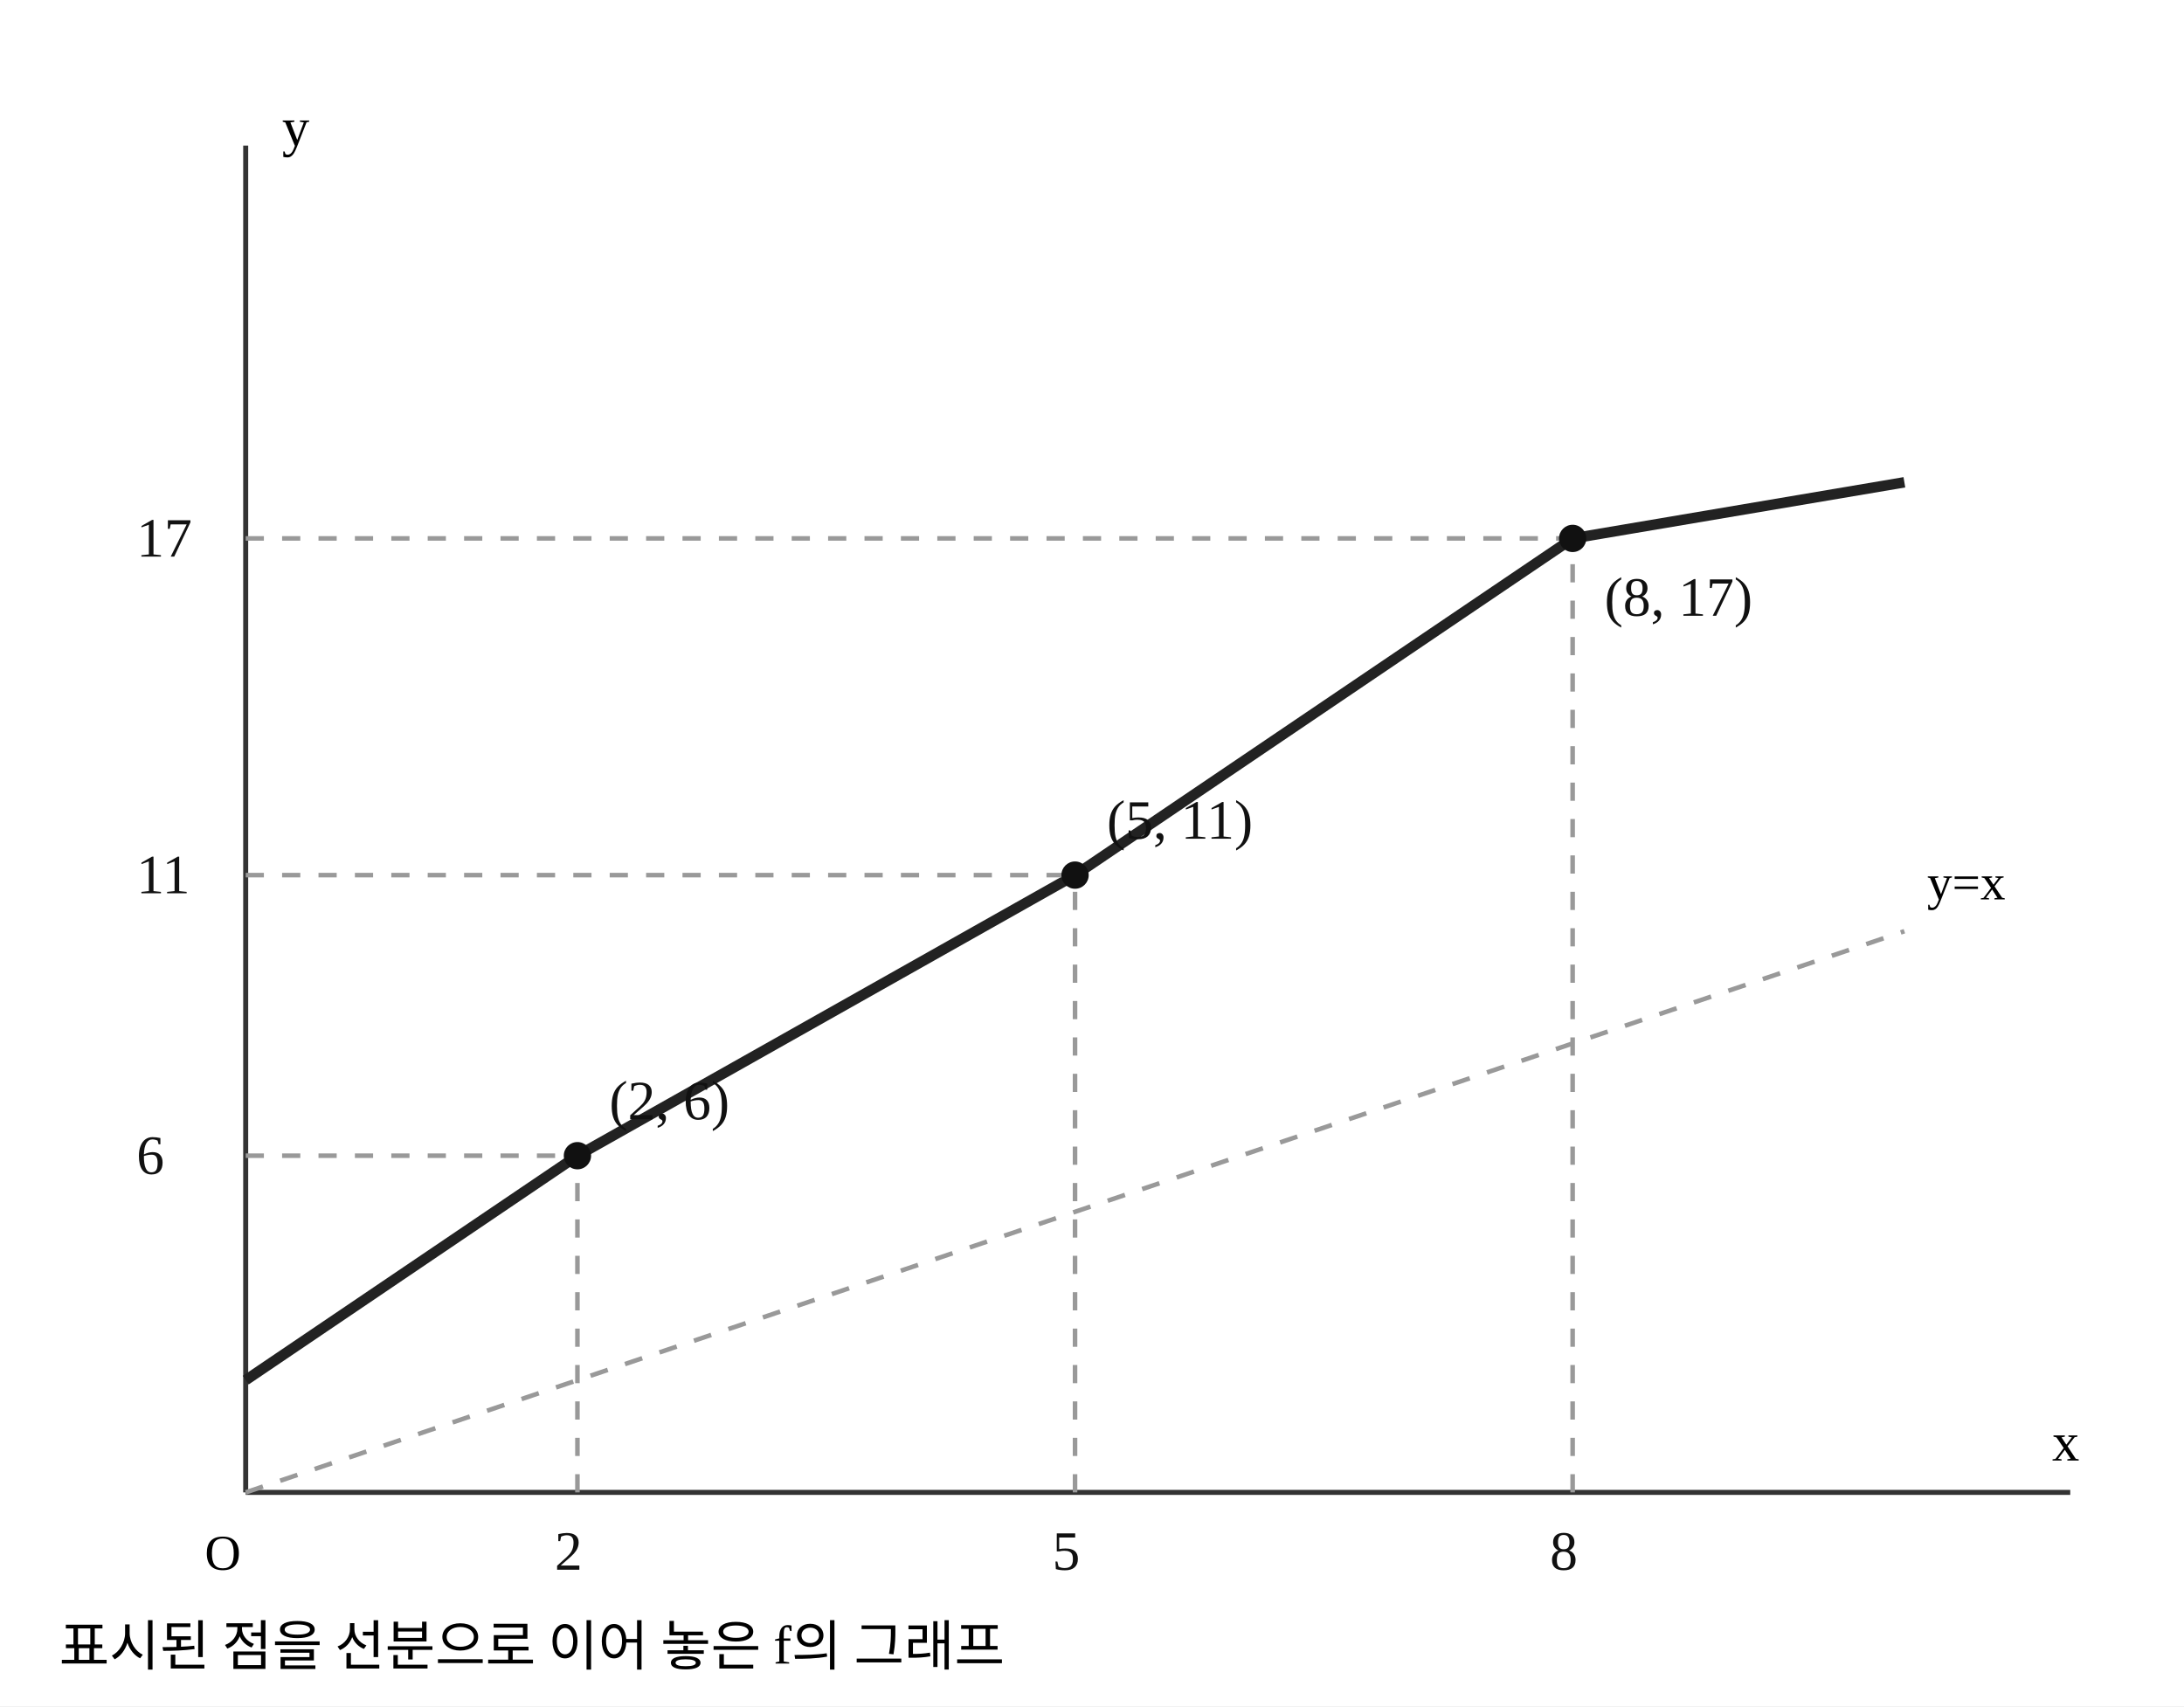
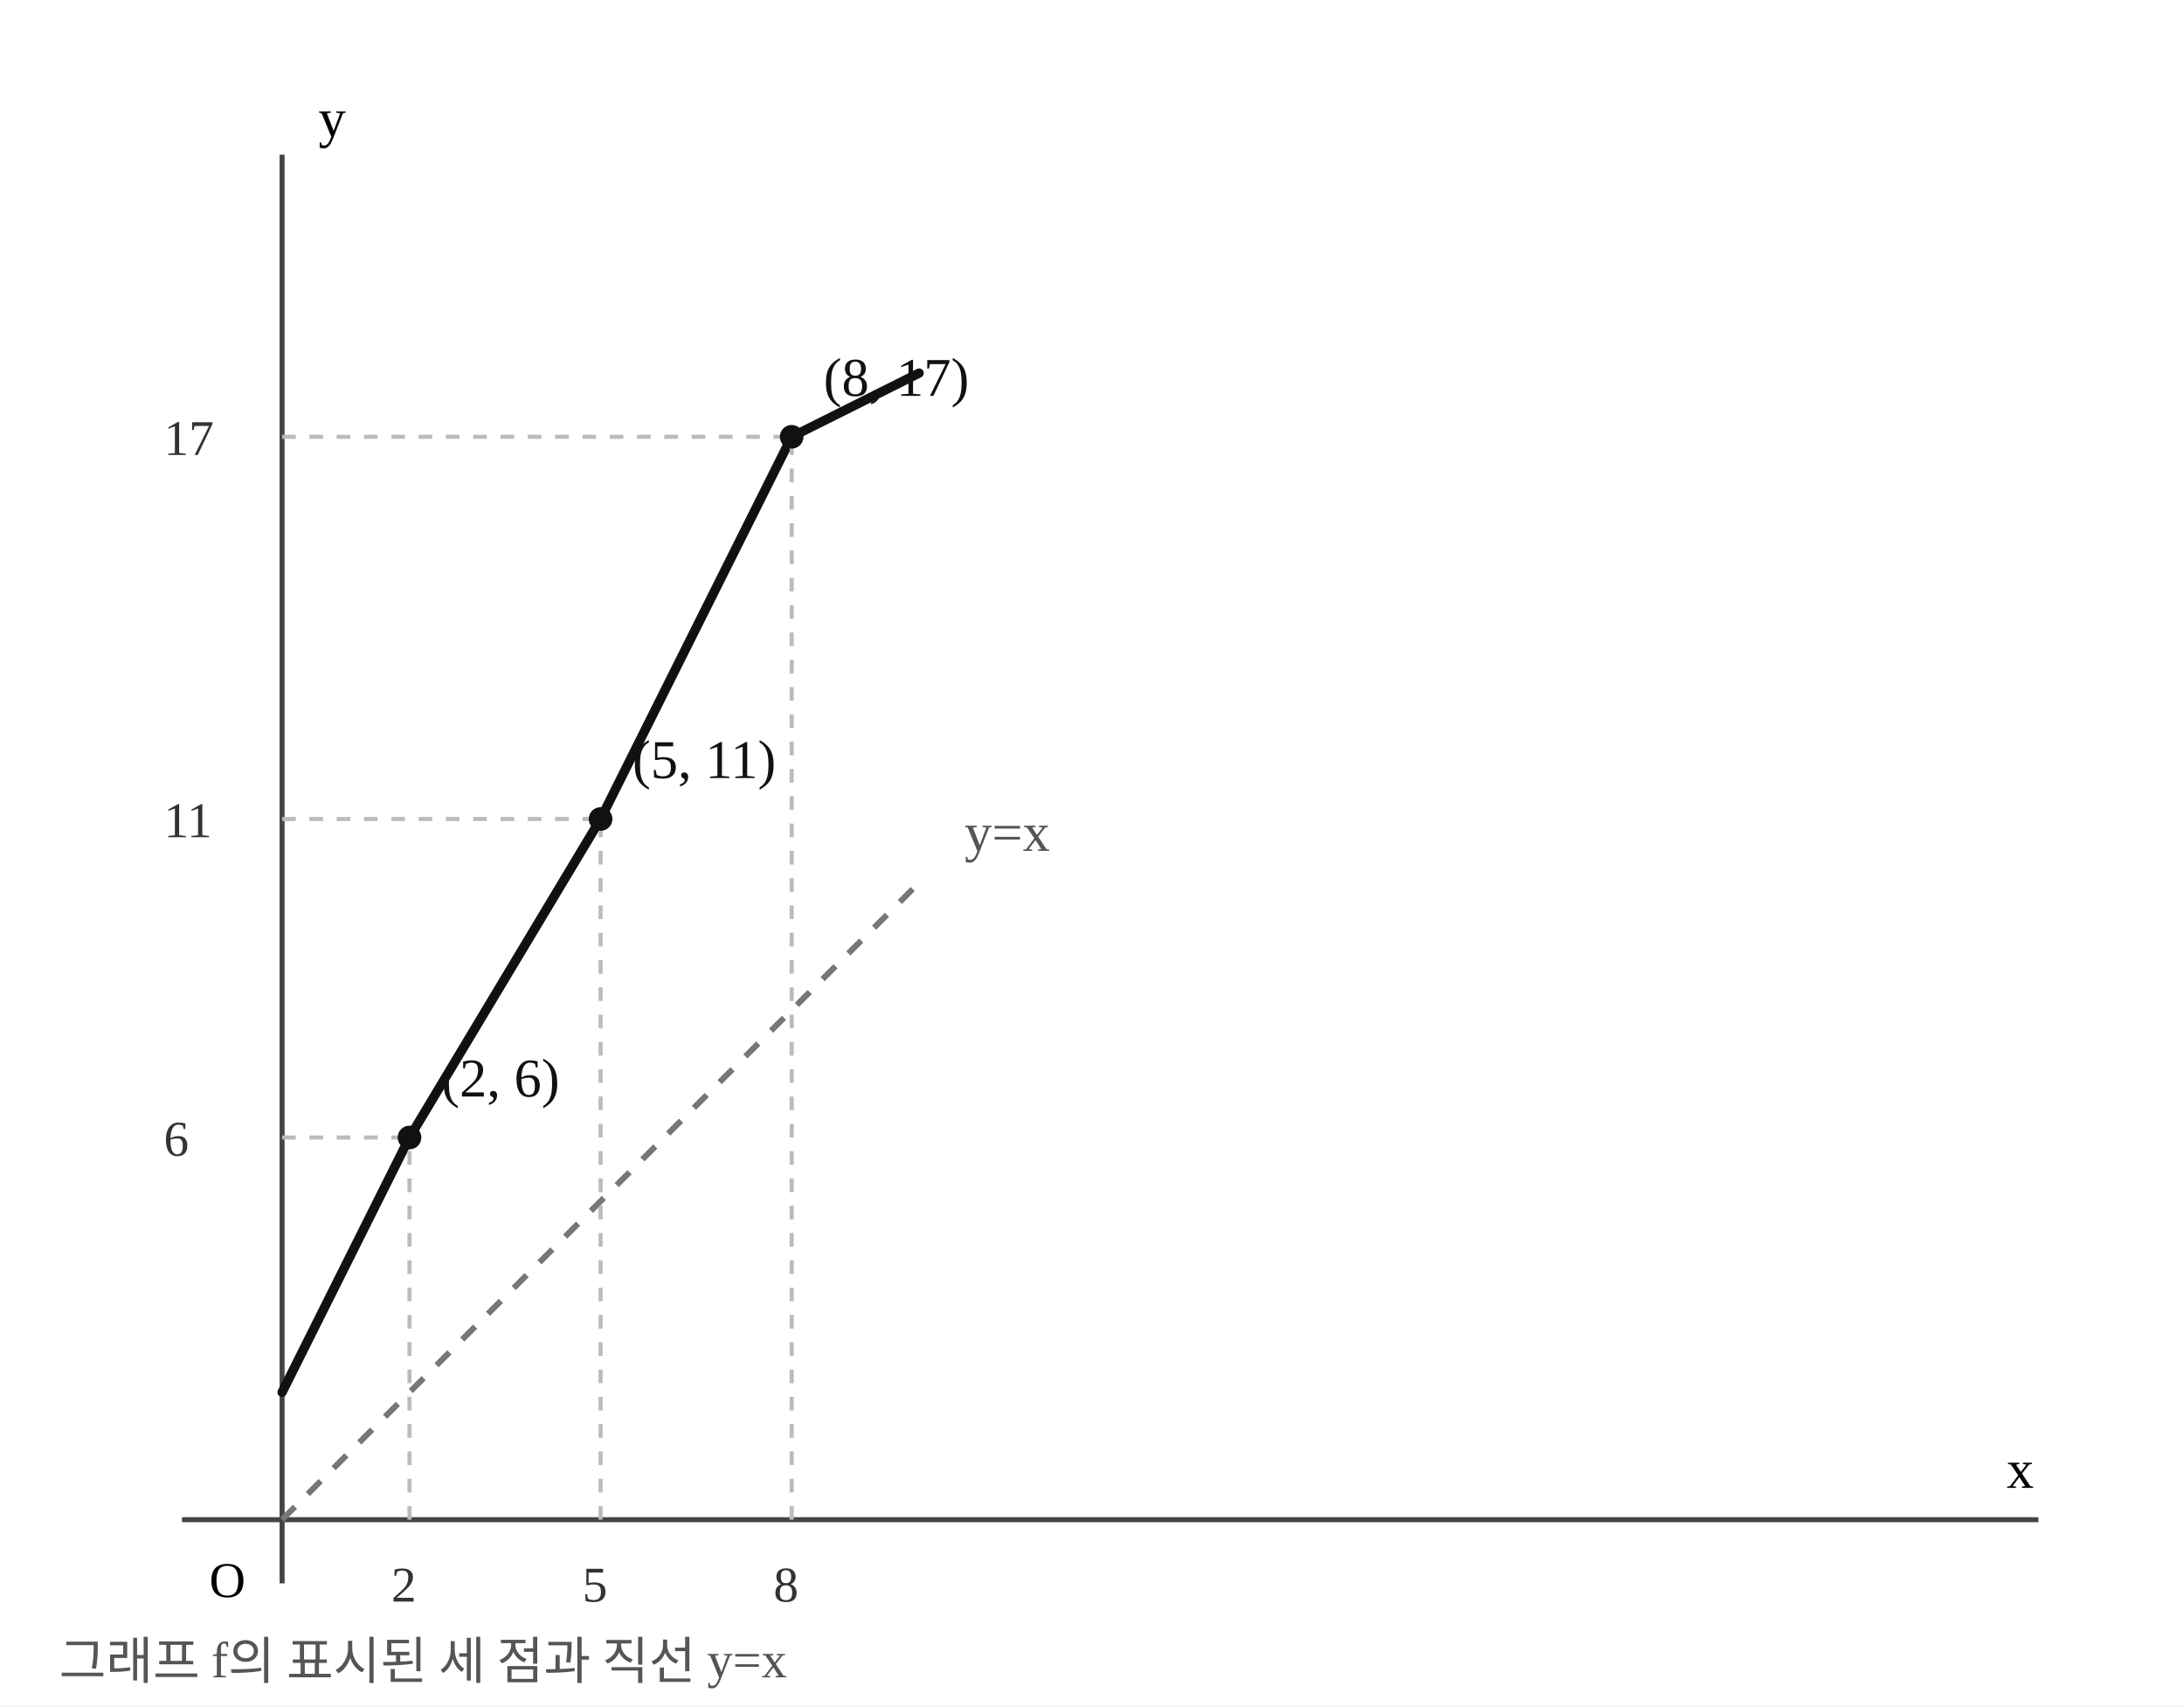
- <svg xmlns="http://www.w3.org/2000/svg" width="480" height="375" viewBox="0 0 480 375" preserveAspectRatio="xMidYMid meet" role="img" aria-label="일대일함수의 그래프와 y=x 직선">
+ <svg xmlns="http://www.w3.org/2000/svg" width="480" height="375" viewBox="0 0 480 375" preserveAspectRatio="xMidYMid meet" role="img" aria-label="정확한 동일 축척의 함수 그래프와 직선 y=x" data-math-scale-x="14" data-math-scale-y="14">
  <rect width="480" height="375" fill="white" />
-   <line x1="54" y1="328" x2="455" y2="328" stroke="#333" stroke-width="1.1" />
-   <line x1="54" y1="328" x2="54" y2="32" stroke="#333" stroke-width="1.1" />
-   <line x1="54" y1="328" x2="418.545" y2="204.667" stroke="#999" stroke-width="1" stroke-dasharray="4 4" />
-   <text x="423.545" y="197.667" font-size="11">y=x</text>
-   <polyline fill="none" stroke="#222" stroke-width="2.3" stroke-linejoin="round" points="54,303.333 126.909,254 236.273,192.333 345.636,118.333 418.545,106" />
-   <line x1="126.909" y1="328" x2="126.909" y2="254" stroke="#999" stroke-width="1" stroke-dasharray="4 4" />
-   <line x1="54" y1="254" x2="126.909" y2="254" stroke="#999" stroke-width="1" stroke-dasharray="4 4" />
-   <circle cx="126.909" cy="254" r="3" fill="#111" data-point-x="2" data-point-y="6" />
-   <text x="133.909" y="246" font-size="12.2" fill="#111">(2, 6)</text>
-   <text x="121.909" y="345" font-size="12.2" fill="#111">2</text>
-   <text x="30" y="258" font-size="12.2" fill="#111">6</text>
-   <line x1="236.273" y1="328" x2="236.273" y2="192.333" stroke="#999" stroke-width="1" stroke-dasharray="4 4" />
-   <line x1="54" y1="192.333" x2="236.273" y2="192.333" stroke="#999" stroke-width="1" stroke-dasharray="4 4" />
-   <circle cx="236.273" cy="192.333" r="3" fill="#111" data-point-x="5" data-point-y="11" />
-   <text x="243.273" y="184.333" font-size="12.2" fill="#111">(5, 11)</text>
-   <text x="231.273" y="345" font-size="12.2" fill="#111">5</text>
-   <text x="30" y="196.333" font-size="12.2" fill="#111">11</text>
-   <line x1="345.636" y1="328" x2="345.636" y2="118.333" stroke="#999" stroke-width="1" stroke-dasharray="4 4" />
-   <line x1="54" y1="118.333" x2="345.636" y2="118.333" stroke="#999" stroke-width="1" stroke-dasharray="4 4" />
-   <circle cx="345.636" cy="118.333" r="3" fill="#111" data-point-x="8" data-point-y="17" />
-   <text x="352.636" y="135.333" font-size="12.2" fill="#111">(8, 17)</text>
-   <text x="340.636" y="345" font-size="12.2" fill="#111">8</text>
-   <text x="30" y="122.333" font-size="12.2" fill="#111">17</text>
-   <text x="45" y="345" font-size="11">O</text>
-   <text x="451" y="321" font-size="12">x</text>
-   <text x="62" y="32" font-size="12">y</text>
-   <text x="13" y="366" font-size="12">표시된 점을 선분으로 이어 놓은 f의 그래프</text>
+   <line x1="40" y1="334" x2="448" y2="334" stroke="#444" stroke-width="1.1" />
+   <line x1="62" y1="34" x2="62" y2="348" stroke="#444" stroke-width="1.1" />
+   <line x1="62" y1="334" x2="202" y2="194" stroke="#777" stroke-dasharray="4 4" stroke-width="1.3" />
+   <text x="212" y="187" fill="#555" font-size="12">y=x</text>
+   <polyline points="62,306 90,250 132,180 174,96 202,82" fill="none" stroke="#111" stroke-width="2.05" stroke-linejoin="round" stroke-linecap="round" />
+   <line x1="90" y1="334" x2="90" y2="250" stroke="#bbb" stroke-dasharray="3 3" stroke-width=".9" />
+   <line x1="62" y1="250" x2="90" y2="250" stroke="#bbb" stroke-dasharray="3 3" stroke-width=".9" />
+   <circle cx="90" cy="250" r="2.6" fill="#111" data-point-x="2" data-point-y="6" />
+   <text x="97" y="241" font-size="12" fill="#111">(2, 6)</text>
+   <text x="86" y="352" font-size="11" fill="#333">2</text>
+   <text x="36" y="254" font-size="11" fill="#333">6</text>
+   <line x1="132" y1="334" x2="132" y2="180" stroke="#bbb" stroke-dasharray="3 3" stroke-width=".9" />
+   <line x1="62" y1="180" x2="132" y2="180" stroke="#bbb" stroke-dasharray="3 3" stroke-width=".9" />
+   <circle cx="132" cy="180" r="2.6" fill="#111" data-point-x="5" data-point-y="11" />
+   <text x="139" y="171" font-size="12" fill="#111">(5, 11)</text>
+   <text x="128" y="352" font-size="11" fill="#333">5</text>
+   <text x="36" y="184" font-size="11" fill="#333">11</text>
+   <line x1="174" y1="334" x2="174" y2="96" stroke="#bbb" stroke-dasharray="3 3" stroke-width=".9" />
+   <line x1="62" y1="96" x2="174" y2="96" stroke="#bbb" stroke-dasharray="3 3" stroke-width=".9" />
+   <circle cx="174" cy="96" r="2.6" fill="#111" data-point-x="8" data-point-y="17" />
+   <text x="181" y="87" font-size="12" fill="#111">(8, 17)</text>
+   <text x="170" y="352" font-size="11" fill="#333">8</text>
+   <text x="36" y="100" font-size="11" fill="#333">17</text>
+   <text x="46" y="351" font-size="11">O</text>
+   <text x="441" y="327" font-size="12">x</text>
+   <text x="70" y="30" font-size="12">y</text>
+   <text x="13" y="369" font-size="11.2" fill="#555">그래프 f의 표시된 세 점과 직선 y=x</text>
</svg>
